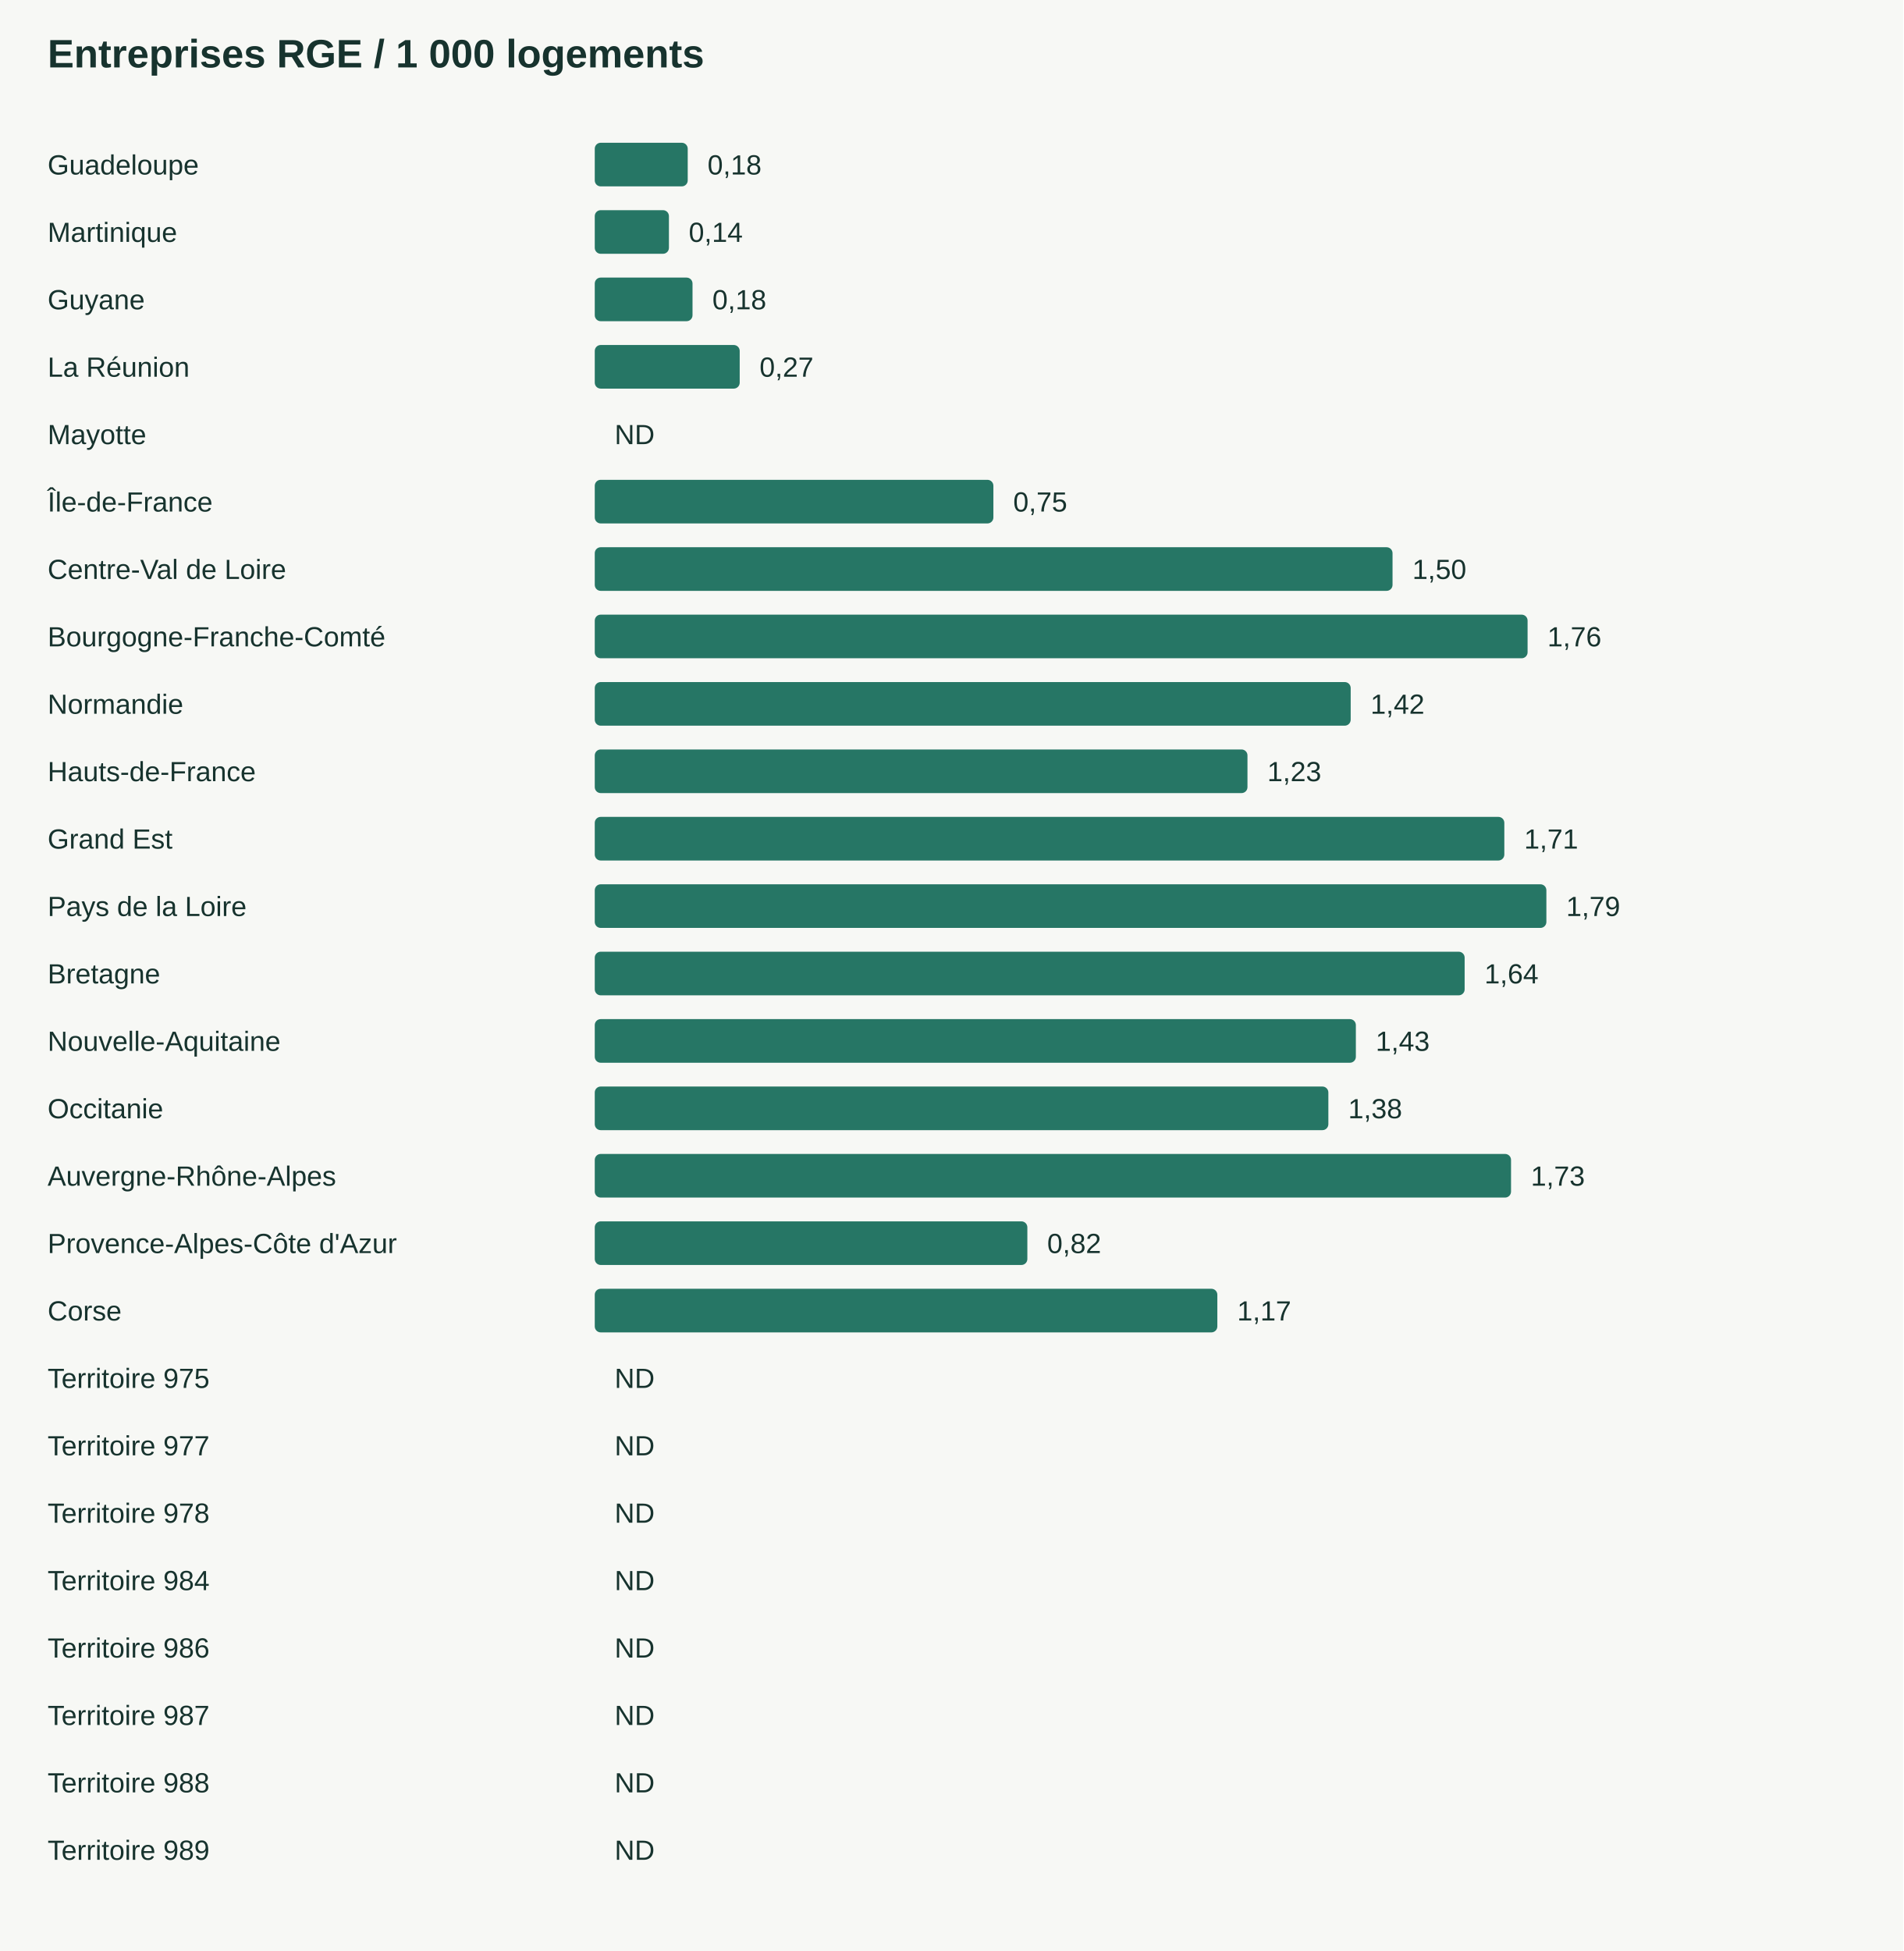
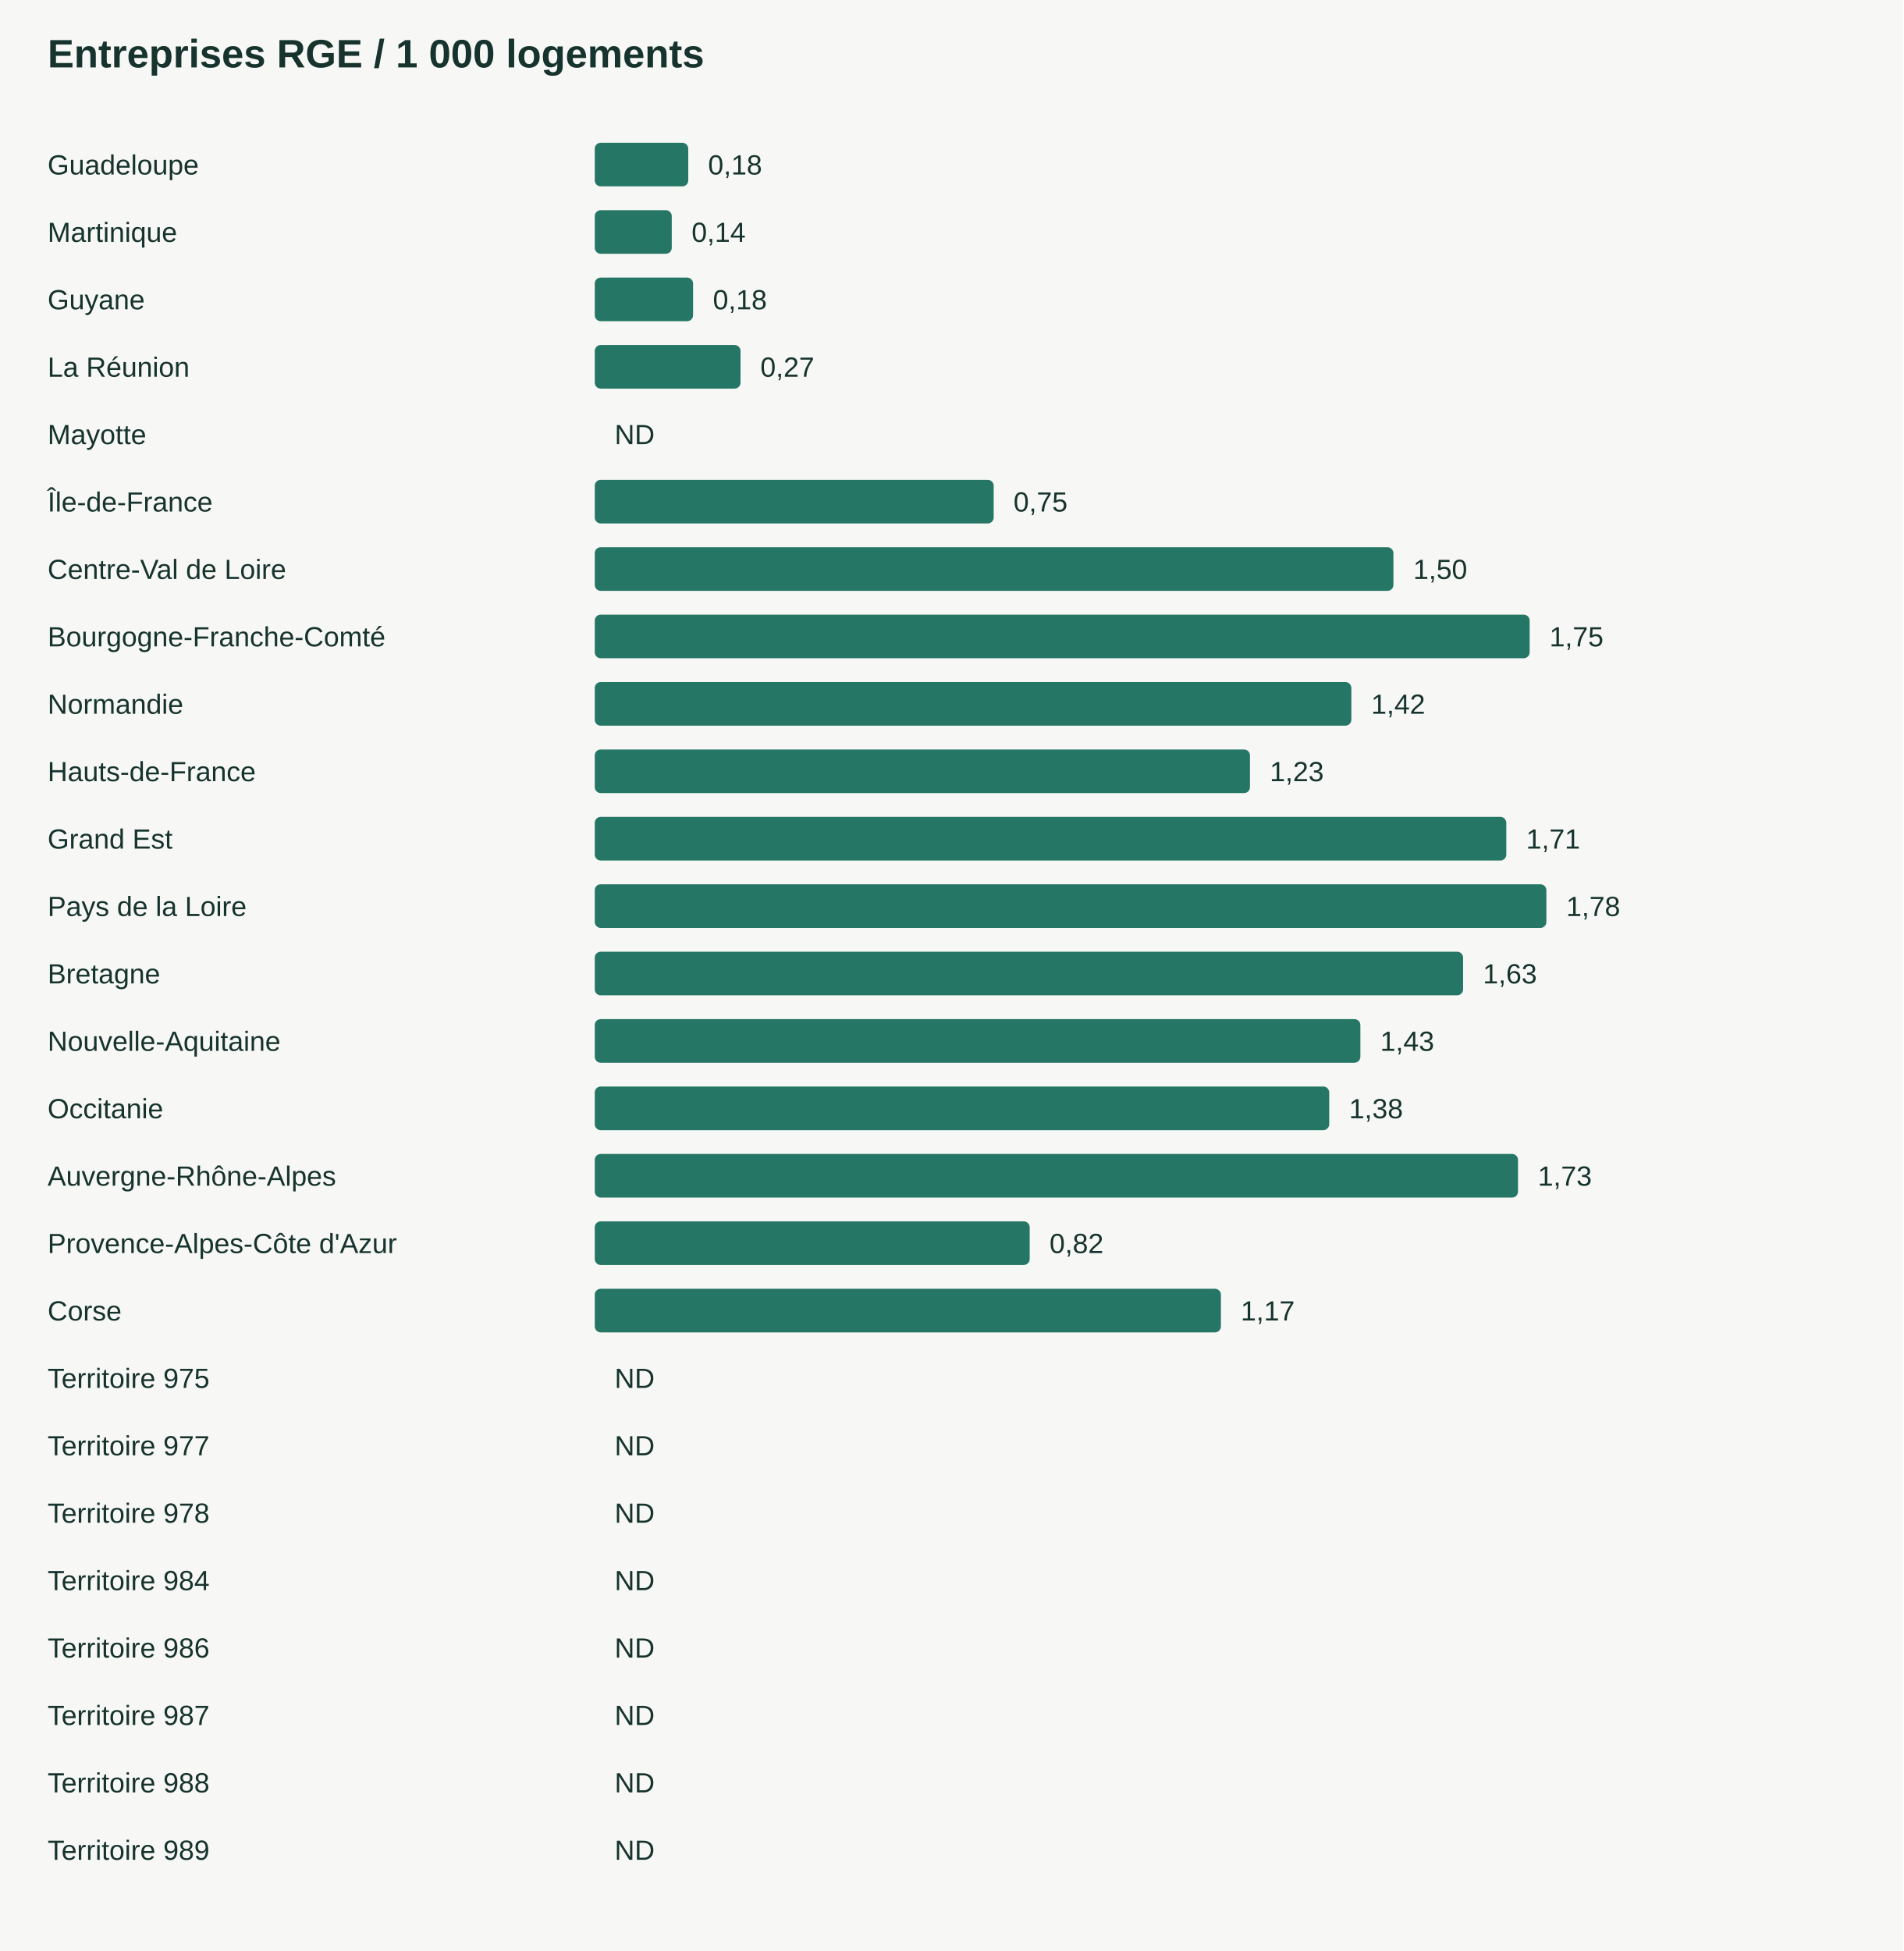
<svg xmlns="http://www.w3.org/2000/svg" width="960" height="984" viewBox="0 0 960 984" role="img" aria-labelledby="title desc">
  <rect width="960" height="984" fill="#f7f8f5" />
  <g font-family="Arial, sans-serif" fill="#17332e">
    <text x="24" y="34" font-size="20" font-weight="bold">Entreprises RGE / 1 000 logements</text>
    <text x="24" y="88" font-size="14">Guadeloupe</text>
-     <rect x="300" y="72" width="46.89" height="22" rx="3" fill="#267665" />
-     <text x="356.89" y="88" font-size="14">0,18</text>
+     <rect x="300" y="72" width="47.16" height="22" rx="3" fill="#267665" />
+     <text x="357.16" y="88" font-size="14">0,18</text>
    <text x="24" y="122" font-size="14">Martinique</text>
-     <rect x="300" y="106" width="37.41" height="22" rx="3" fill="#267665" />
-     <text x="347.41" y="122" font-size="14">0,14</text>
+     <rect x="300" y="106" width="38.84" height="22" rx="3" fill="#267665" />
+     <text x="348.84" y="122" font-size="14">0,14</text>
    <text x="24" y="156" font-size="14">Guyane</text>
-     <rect x="300" y="140" width="49.31" height="22" rx="3" fill="#267665" />
-     <text x="359.31" y="156" font-size="14">0,18</text>
+     <rect x="300" y="140" width="49.59" height="22" rx="3" fill="#267665" />
+     <text x="359.59" y="156" font-size="14">0,18</text>
    <text x="24" y="190" font-size="14">La Réunion</text>
-     <rect x="300" y="174" width="73.11" height="22" rx="3" fill="#267665" />
-     <text x="383.11" y="190" font-size="14">0,27</text>
+     <rect x="300" y="174" width="73.53" height="22" rx="3" fill="#267665" />
+     <text x="383.53" y="190" font-size="14">0,27</text>
    <text x="24" y="224" font-size="14">Mayotte</text>
    <rect x="300" y="208" width="0.00" height="22" rx="3" fill="#267665" />
    <text x="310.00" y="224" font-size="14">ND</text>
    <text x="24" y="258" font-size="14">Île-de-France</text>
-     <rect x="300" y="242" width="201.07" height="22" rx="3" fill="#267665" />
-     <text x="511.07" y="258" font-size="14">0,75</text>
+     <rect x="300" y="242" width="201.22" height="22" rx="3" fill="#267665" />
+     <text x="511.22" y="258" font-size="14">0,75</text>
    <text x="24" y="292" font-size="14">Centre-Val de Loire</text>
-     <rect x="300" y="276" width="402.40" height="22" rx="3" fill="#267665" />
-     <text x="712.40" y="292" font-size="14">1,50</text>
+     <rect x="300" y="276" width="402.84" height="22" rx="3" fill="#267665" />
+     <text x="712.84" y="292" font-size="14">1,50</text>
    <text x="24" y="326" font-size="14">Bourgogne-Franche-Comté</text>
-     <rect x="300" y="310" width="470.52" height="22" rx="3" fill="#267665" />
-     <text x="780.52" y="326" font-size="14">1,76</text>
+     <rect x="300" y="310" width="471.56" height="22" rx="3" fill="#267665" />
+     <text x="781.56" y="326" font-size="14">1,75</text>
    <text x="24" y="360" font-size="14">Normandie</text>
-     <rect x="300" y="344" width="381.29" height="22" rx="3" fill="#267665" />
-     <text x="691.29" y="360" font-size="14">1,42</text>
+     <rect x="300" y="344" width="381.63" height="22" rx="3" fill="#267665" />
+     <text x="691.63" y="360" font-size="14">1,42</text>
    <text x="24" y="394" font-size="14">Hauts-de-France</text>
-     <rect x="300" y="378" width="329.23" height="22" rx="3" fill="#267665" />
-     <text x="639.23" y="394" font-size="14">1,23</text>
+     <rect x="300" y="378" width="330.49" height="22" rx="3" fill="#267665" />
+     <text x="640.49" y="394" font-size="14">1,23</text>
    <text x="24" y="428" font-size="14">Grand Est</text>
-     <rect x="300" y="412" width="458.79" height="22" rx="3" fill="#267665" />
-     <text x="768.79" y="428" font-size="14">1,71</text>
+     <rect x="300" y="412" width="459.79" height="22" rx="3" fill="#267665" />
+     <text x="769.79" y="428" font-size="14">1,71</text>
    <text x="24" y="462" font-size="14">Pays de la Loire</text>
    <rect x="300" y="446" width="480.00" height="22" rx="3" fill="#267665" />
-     <text x="790.00" y="462" font-size="14">1,79</text>
+     <text x="790.00" y="462" font-size="14">1,78</text>
    <text x="24" y="496" font-size="14">Bretagne</text>
-     <rect x="300" y="480" width="438.77" height="22" rx="3" fill="#267665" />
-     <text x="748.77" y="496" font-size="14">1,64</text>
+     <rect x="300" y="480" width="437.99" height="22" rx="3" fill="#267665" />
+     <text x="747.99" y="496" font-size="14">1,63</text>
    <text x="24" y="530" font-size="14">Nouvelle-Aquitaine</text>
-     <rect x="300" y="514" width="383.90" height="22" rx="3" fill="#267665" />
-     <text x="693.90" y="530" font-size="14">1,43</text>
+     <rect x="300" y="514" width="386.18" height="22" rx="3" fill="#267665" />
+     <text x="696.18" y="530" font-size="14">1,43</text>
    <text x="24" y="564" font-size="14">Occitanie</text>
-     <rect x="300" y="548" width="370.03" height="22" rx="3" fill="#267665" />
-     <text x="680.03" y="564" font-size="14">1,38</text>
+     <rect x="300" y="548" width="370.46" height="22" rx="3" fill="#267665" />
+     <text x="680.46" y="564" font-size="14">1,38</text>
    <text x="24" y="598" font-size="14">Auvergne-Rhône-Alpes</text>
-     <rect x="300" y="582" width="462.17" height="22" rx="3" fill="#267665" />
-     <text x="772.17" y="598" font-size="14">1,73</text>
+     <rect x="300" y="582" width="465.69" height="22" rx="3" fill="#267665" />
+     <text x="775.69" y="598" font-size="14">1,73</text>
    <text x="24" y="632" font-size="14">Provence-Alpes-Côte d'Azur</text>
-     <rect x="300" y="616" width="218.20" height="22" rx="3" fill="#267665" />
-     <text x="528.20" y="632" font-size="14">0,82</text>
+     <rect x="300" y="616" width="219.38" height="22" rx="3" fill="#267665" />
+     <text x="529.38" y="632" font-size="14">0,82</text>
    <text x="24" y="666" font-size="14">Corse</text>
-     <rect x="300" y="650" width="314.03" height="22" rx="3" fill="#267665" />
-     <text x="624.03" y="666" font-size="14">1,17</text>
+     <rect x="300" y="650" width="315.84" height="22" rx="3" fill="#267665" />
+     <text x="625.84" y="666" font-size="14">1,17</text>
    <text x="24" y="700" font-size="14">Territoire 975</text>
    <rect x="300" y="684" width="0.00" height="22" rx="3" fill="#267665" />
    <text x="310.00" y="700" font-size="14">ND</text>
    <text x="24" y="734" font-size="14">Territoire 977</text>
    <rect x="300" y="718" width="0.00" height="22" rx="3" fill="#267665" />
    <text x="310.00" y="734" font-size="14">ND</text>
    <text x="24" y="768" font-size="14">Territoire 978</text>
    <rect x="300" y="752" width="0.00" height="22" rx="3" fill="#267665" />
    <text x="310.00" y="768" font-size="14">ND</text>
    <text x="24" y="802" font-size="14">Territoire 984</text>
    <rect x="300" y="786" width="0.00" height="22" rx="3" fill="#267665" />
    <text x="310.00" y="802" font-size="14">ND</text>
    <text x="24" y="836" font-size="14">Territoire 986</text>
    <rect x="300" y="820" width="0.00" height="22" rx="3" fill="#267665" />
    <text x="310.00" y="836" font-size="14">ND</text>
    <text x="24" y="870" font-size="14">Territoire 987</text>
    <rect x="300" y="854" width="0.00" height="22" rx="3" fill="#267665" />
    <text x="310.00" y="870" font-size="14">ND</text>
    <text x="24" y="904" font-size="14">Territoire 988</text>
    <rect x="300" y="888" width="0.00" height="22" rx="3" fill="#267665" />
    <text x="310.00" y="904" font-size="14">ND</text>
    <text x="24" y="938" font-size="14">Territoire 989</text>
    <rect x="300" y="922" width="0.00" height="22" rx="3" fill="#267665" />
    <text x="310.00" y="938" font-size="14">ND</text>
  </g>
</svg>
